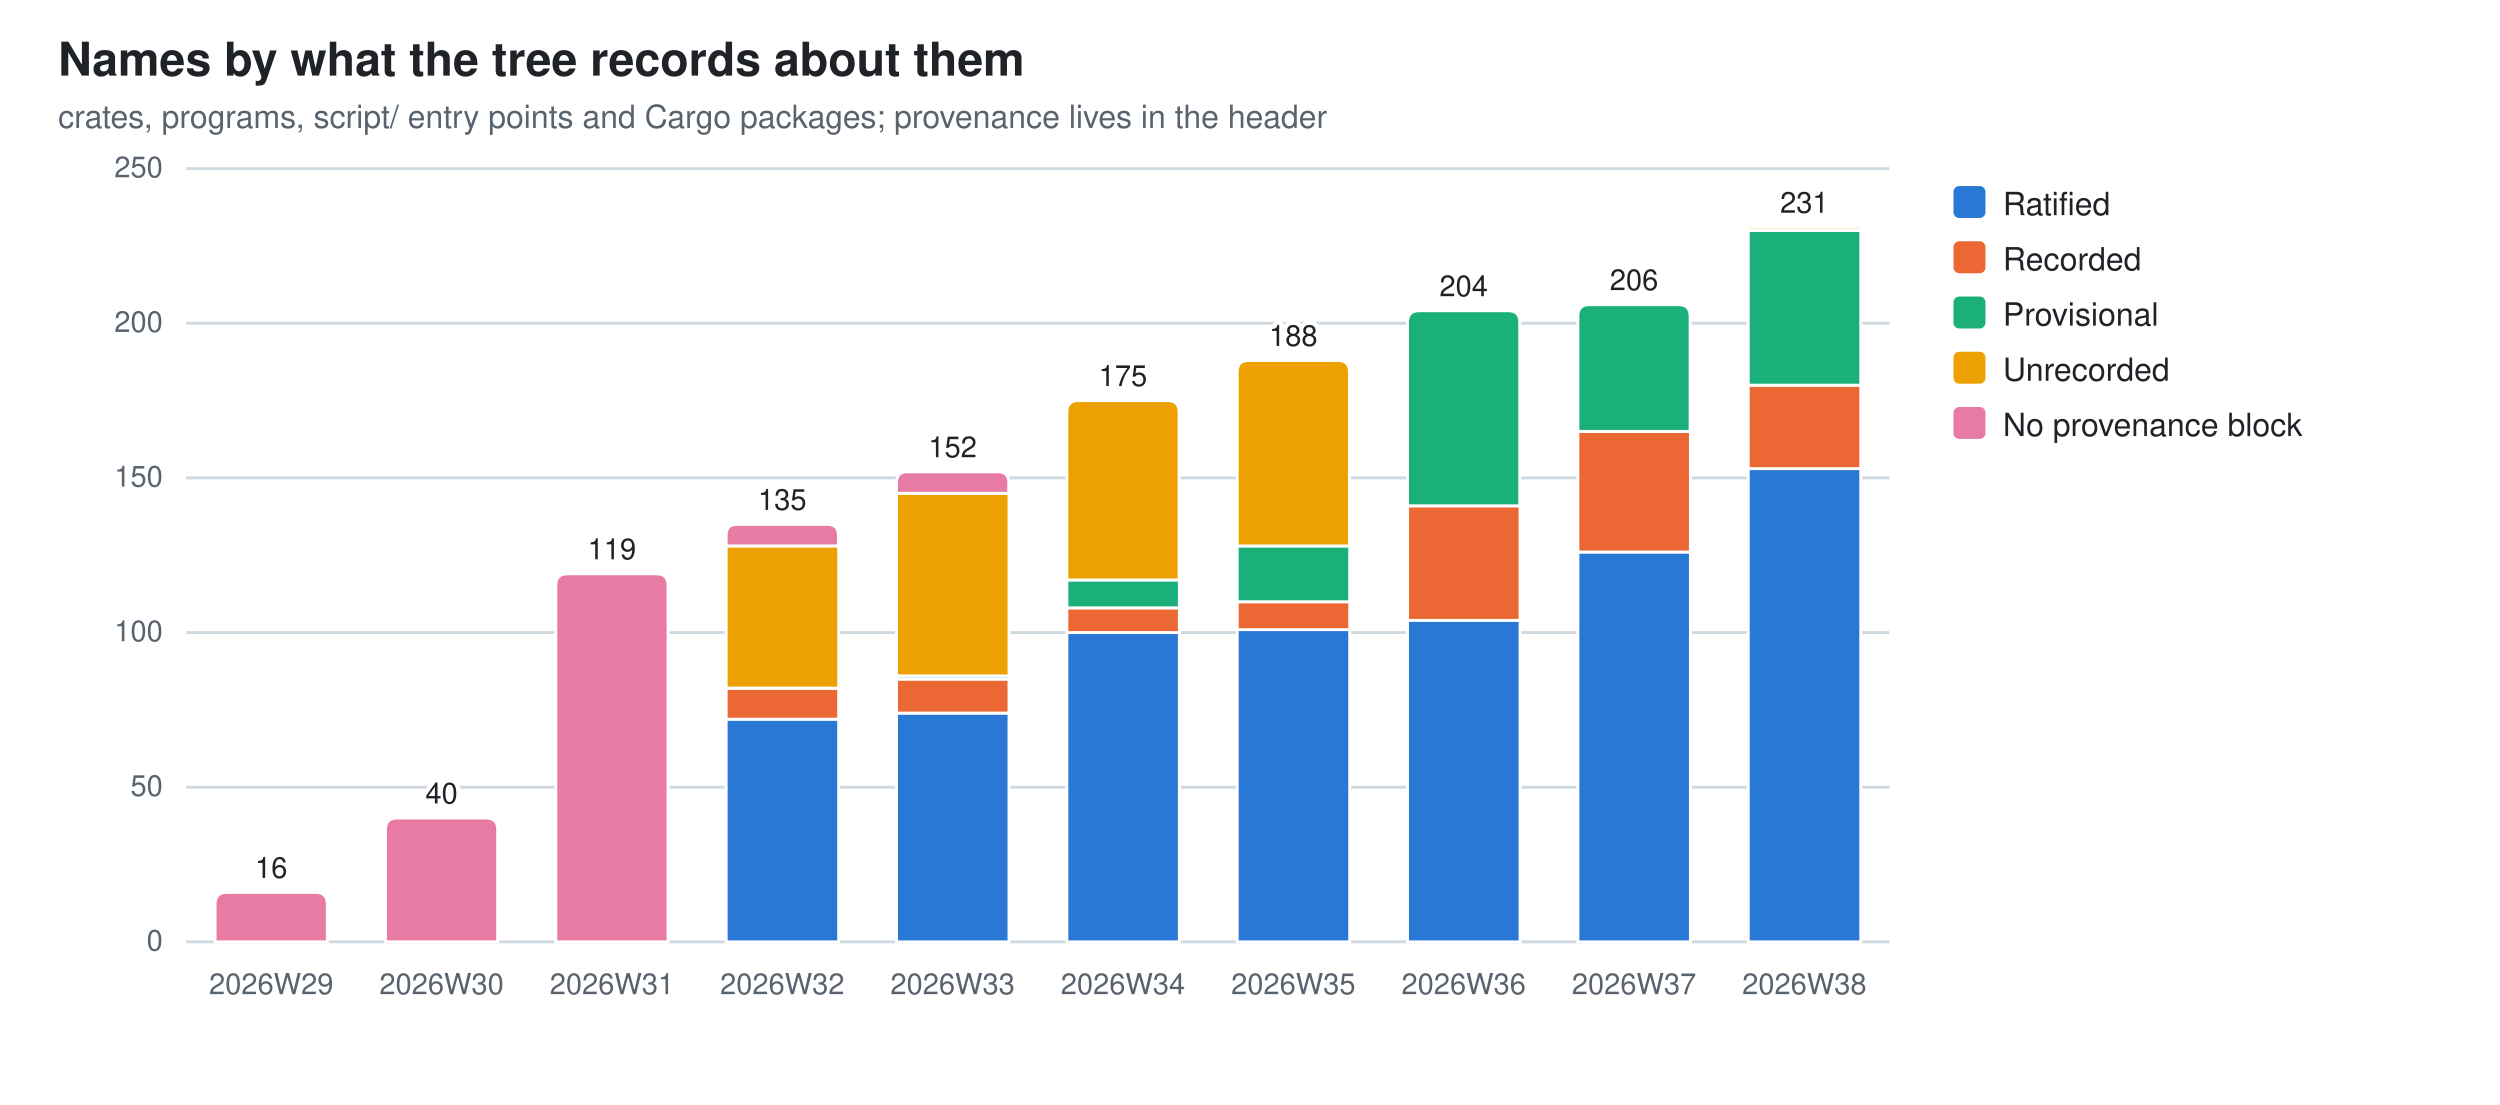
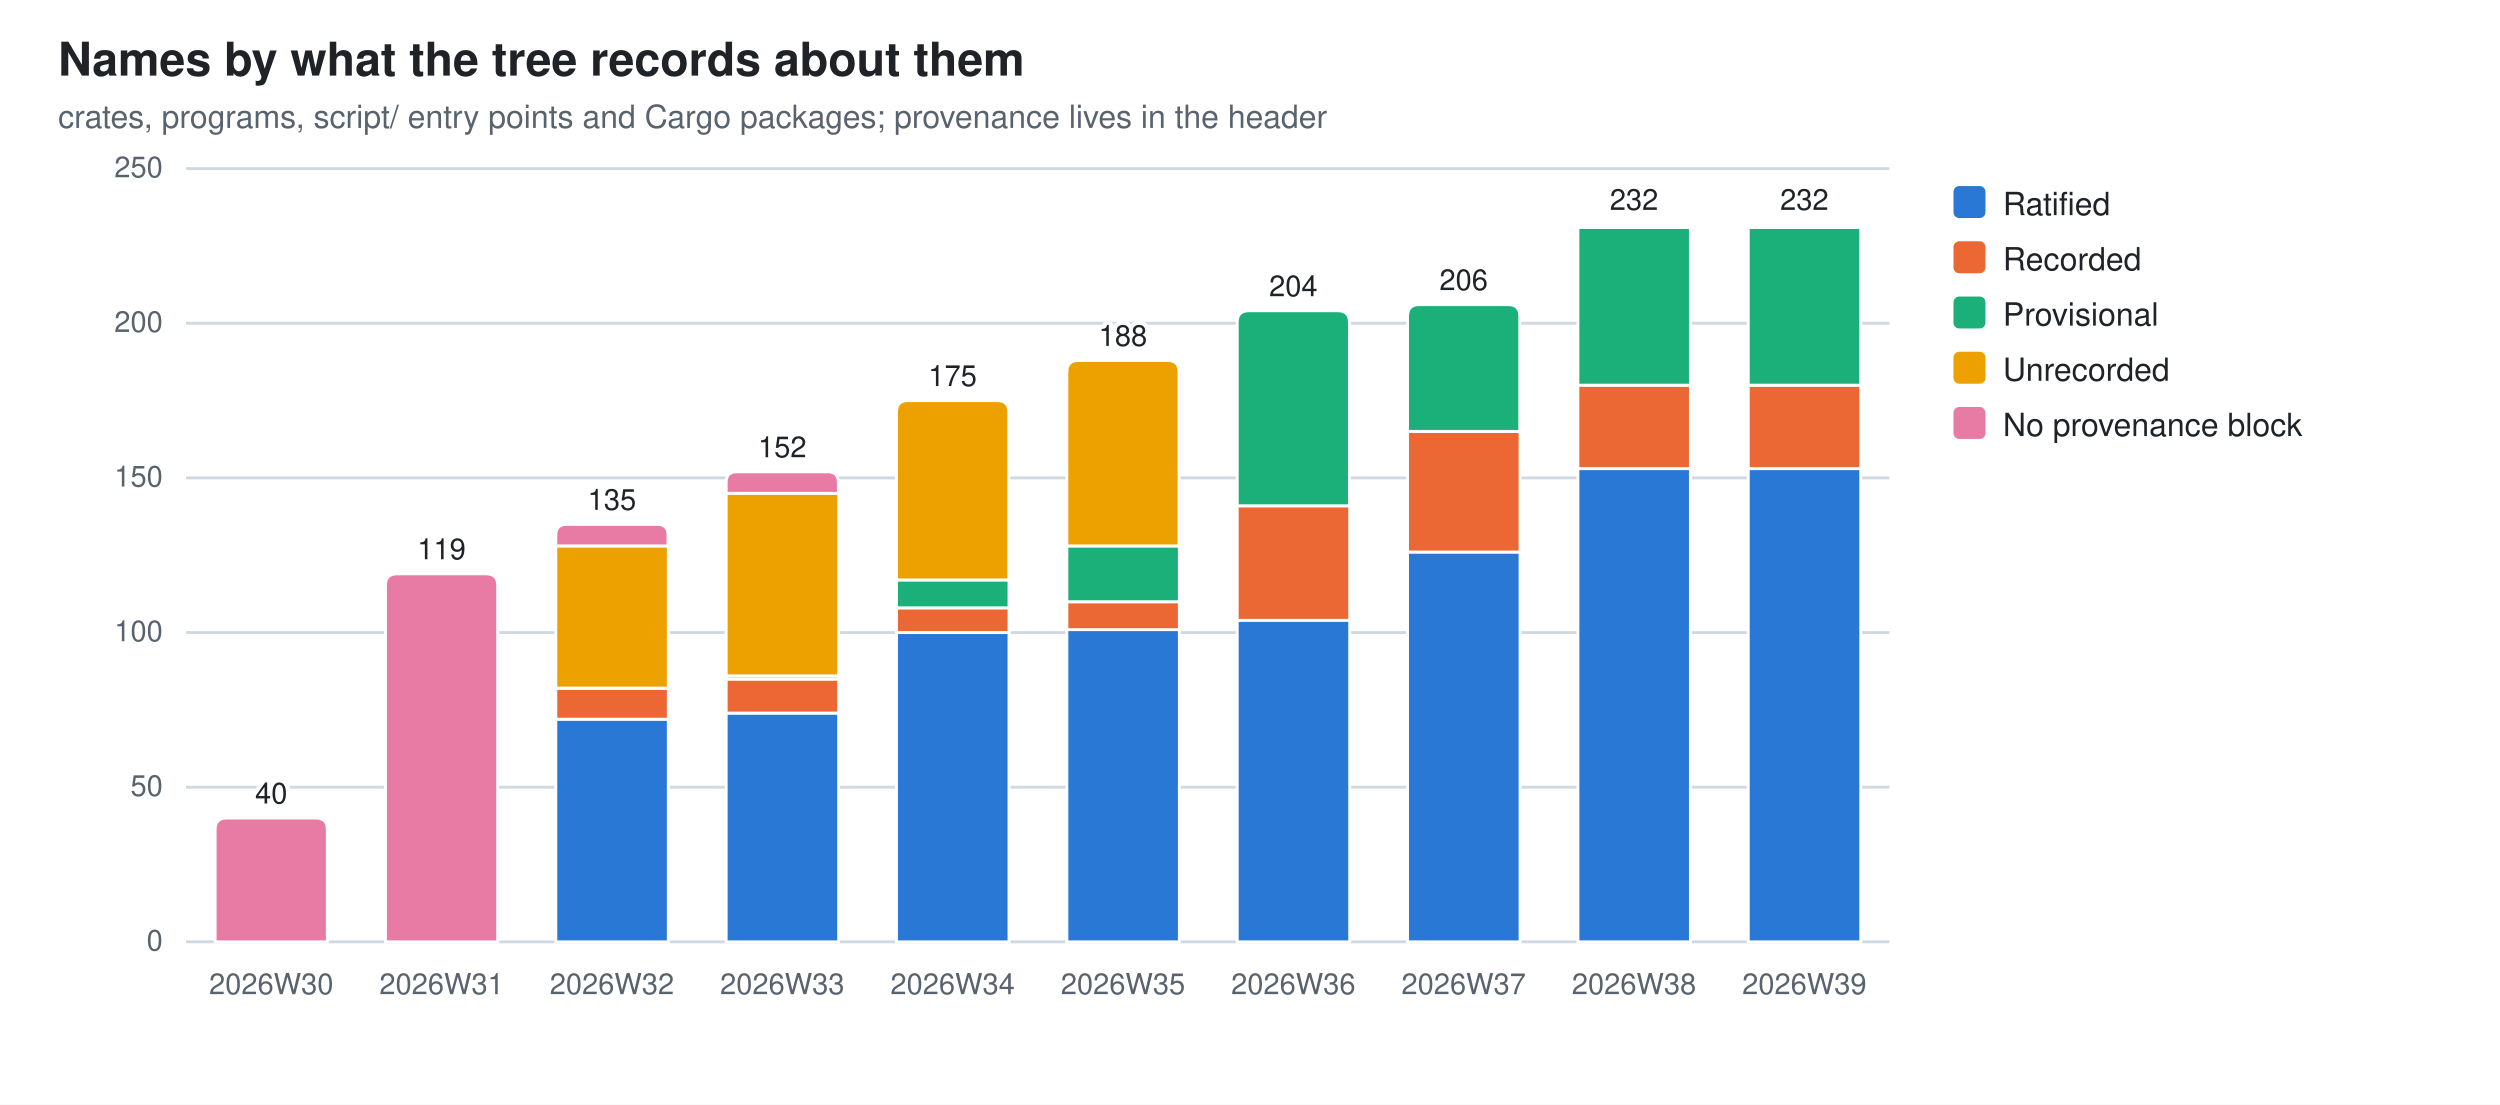
<svg xmlns="http://www.w3.org/2000/svg" width="860" height="380" viewBox="0 0 860 380" role="img" aria-label="Names by what the tree records about them">
  <style>
  .bg{fill:#ffffff} .fg{fill:#1f2328} .mut{fill:#59636e} .grid{stroke:#d1d9e0}
  .seg{stroke:#ffffff;stroke-width:1}
  .val{paint-order:stroke;stroke:#ffffff;stroke-width:3px;stroke-linejoin:round}
  .s0{fill:#2a78d6}  .s1{fill:#eb6834}  .s2{fill:#1baf7a}  .s3{fill:#eda100}  .s4{fill:#e87ba4}  .s5{fill:#008300}  .s6{fill:#4a3aa7}  .s7{fill:#e34948}
  @media (prefers-color-scheme: dark){
    .bg{fill:#0d1117} .fg{fill:#e6edf3} .mut{fill:#9198a1} .grid{stroke:#30363d}
    .seg{stroke:#0d1117} .val{stroke:#0d1117} .s0{fill:#3987e5} .s1{fill:#d95926} .s2{fill:#199e70} .s3{fill:#c98500} .s4{fill:#d55181} .s5{fill:#008300} .s6{fill:#9085e9} .s7{fill:#e66767}}
  text{font-family:-apple-system,BlinkMacSystemFont,"Segoe UI",Helvetica,Arial,sans-serif}
</style>
  <rect class="bg" width="860" height="380" />
  <text class="fg" x="20" y="26" font-size="16" font-weight="600">Names by what the tree records about them</text>
  <text class="mut" x="20" y="44" font-size="11">crates, programs, script/ entry points and Cargo packages; provenance lives in the header</text>
  <line class="grid" x1="64" y1="324.0" x2="650.0" y2="324.0" stroke-width="1" />
  <text class="mut" x="56" y="327.0" font-size="10" text-anchor="end">0</text>
  <line class="grid" x1="64" y1="270.8" x2="650.0" y2="270.8" stroke-width="1" />
  <text class="mut" x="56" y="273.8" font-size="10" text-anchor="end">50</text>
  <line class="grid" x1="64" y1="217.6" x2="650.0" y2="217.6" stroke-width="1" />
  <text class="mut" x="56" y="220.6" font-size="10" text-anchor="end">100</text>
  <line class="grid" x1="64" y1="164.4" x2="650.0" y2="164.4" stroke-width="1" />
  <text class="mut" x="56" y="167.4" font-size="10" text-anchor="end">150</text>
  <line class="grid" x1="64" y1="111.2" x2="650.0" y2="111.2" stroke-width="1" />
  <text class="mut" x="56" y="114.2" font-size="10" text-anchor="end">200</text>
  <line class="grid" x1="64" y1="58.0" x2="650.0" y2="58.0" stroke-width="1" />
  <text class="mut" x="56" y="61.0" font-size="10" text-anchor="end">250</text>
-   <path class="seg s4" d="M74.0,324.0 V311.0 Q74.0,307.0 78.0,307.0 H108.6 Q112.6,307.0 112.6,311.0 V324.0 Z" />
-   <text class="mut" x="93.3" y="342" font-size="10" text-anchor="middle">2026W29</text>
-   <text class="fg val" x="93.3" y="302.0" font-size="10" text-anchor="middle">16</text>
-   <path class="seg s4" d="M132.6,324.0 V285.4 Q132.6,281.4 136.6,281.4 H167.2 Q171.2,281.4 171.2,285.4 V324.0 Z" />
-   <text class="mut" x="151.9" y="342" font-size="10" text-anchor="middle">2026W30</text>
-   <text class="fg val" x="151.9" y="276.4" font-size="10" text-anchor="middle">40</text>
-   <path class="seg s4" d="M191.2,324.0 V201.4 Q191.2,197.4 195.2,197.4 H225.8 Q229.8,197.4 229.8,201.4 V324.0 Z" />
-   <text class="mut" x="210.5" y="342" font-size="10" text-anchor="middle">2026W31</text>
-   <text class="fg val" x="210.5" y="192.4" font-size="10" text-anchor="middle">119</text>
-   <rect class="seg s0" x="249.8" y="247.4" width="38.7" height="76.6" />
-   <rect class="seg s1" x="249.8" y="236.8" width="38.7" height="10.6" />
-   <rect class="seg s3" x="249.8" y="187.8" width="38.7" height="48.9" />
-   <path class="seg s4" d="M249.8,187.8 V184.1 Q249.8,180.4 253.5,180.4 H284.7 Q288.4,180.4 288.4,184.1 V187.8 Z" />
-   <text class="mut" x="269.1" y="342" font-size="10" text-anchor="middle">2026W32</text>
-   <text class="fg val" x="269.1" y="175.4" font-size="10" text-anchor="middle">135</text>
-   <rect class="seg s0" x="308.4" y="245.3" width="38.7" height="78.7" />
-   <rect class="seg s1" x="308.4" y="233.6" width="38.7" height="11.7" />
-   <rect class="seg s2" x="308.4" y="232.5" width="38.7" height="1.1" />
-   <rect class="seg s3" x="308.4" y="169.7" width="38.7" height="62.8" />
-   <path class="seg s4" d="M308.4,169.7 V166.0 Q308.4,162.3 312.1,162.3 H343.3 Q347.0,162.3 347.0,166.0 V169.7 Z" />
-   <text class="mut" x="327.7" y="342" font-size="10" text-anchor="middle">2026W33</text>
-   <text class="fg val" x="327.7" y="157.3" font-size="10" text-anchor="middle">152</text>
-   <rect class="seg s0" x="367.0" y="217.6" width="38.7" height="106.4" />
-   <rect class="seg s1" x="367.0" y="209.1" width="38.7" height="8.5" />
-   <rect class="seg s2" x="367.0" y="199.5" width="38.7" height="9.6" />
-   <path class="seg s3" d="M367.0,199.5 V141.8 Q367.0,137.8 371.0,137.8 H401.6 Q405.6,137.8 405.6,141.8 V199.5 Z" />
-   <text class="mut" x="386.3" y="342" font-size="10" text-anchor="middle">2026W34</text>
-   <text class="fg val" x="386.3" y="132.8" font-size="10" text-anchor="middle">175</text>
-   <rect class="seg s0" x="425.6" y="216.5" width="38.7" height="107.5" />
-   <rect class="seg s1" x="425.6" y="207.0" width="38.7" height="9.6" />
-   <rect class="seg s2" x="425.6" y="187.8" width="38.7" height="19.2" />
-   <path class="seg s3" d="M425.6,187.8 V128.0 Q425.6,124.0 429.6,124.0 H460.2 Q464.2,124.0 464.2,128.0 V187.8 Z" />
-   <text class="mut" x="444.9" y="342" font-size="10" text-anchor="middle">2026W35</text>
-   <text class="fg val" x="444.9" y="119.0" font-size="10" text-anchor="middle">188</text>
-   <rect class="seg s0" x="484.2" y="213.3" width="38.7" height="110.7" />
-   <rect class="seg s1" x="484.2" y="174.0" width="38.7" height="39.4" />
-   <path class="seg s2" d="M484.2,174.0 V110.9 Q484.2,106.9 488.2,106.9 H518.8 Q522.8,106.9 522.8,110.9 V174.0 Z" />
-   <text class="mut" x="503.5" y="342" font-size="10" text-anchor="middle">2026W36</text>
-   <text class="fg val" x="503.5" y="101.9" font-size="10" text-anchor="middle">204</text>
-   <rect class="seg s0" x="542.8" y="189.9" width="38.7" height="134.1" />
-   <rect class="seg s1" x="542.8" y="148.4" width="38.7" height="41.5" />
-   <path class="seg s2" d="M542.8,148.4 V108.8 Q542.8,104.8 546.8,104.8 H577.4 Q581.4,104.8 581.4,108.8 V148.4 Z" />
-   <text class="mut" x="562.1" y="342" font-size="10" text-anchor="middle">2026W37</text>
-   <text class="fg val" x="562.1" y="99.8" font-size="10" text-anchor="middle">206</text>
+   <path class="seg s4" d="M74.0,324.0 V285.4 Q74.0,281.4 78.0,281.4 H108.6 Q112.6,281.4 112.6,285.4 V324.0 Z" />
+   <text class="mut" x="93.3" y="342" font-size="10" text-anchor="middle">2026W30</text>
+   <text class="fg val" x="93.3" y="276.4" font-size="10" text-anchor="middle">40</text>
+   <path class="seg s4" d="M132.6,324.0 V201.4 Q132.6,197.4 136.6,197.4 H167.2 Q171.2,197.4 171.2,201.4 V324.0 Z" />
+   <text class="mut" x="151.9" y="342" font-size="10" text-anchor="middle">2026W31</text>
+   <text class="fg val" x="151.9" y="192.4" font-size="10" text-anchor="middle">119</text>
+   <rect class="seg s0" x="191.2" y="247.4" width="38.7" height="76.6" />
+   <rect class="seg s1" x="191.2" y="236.8" width="38.7" height="10.6" />
+   <rect class="seg s3" x="191.2" y="187.8" width="38.7" height="48.9" />
+   <path class="seg s4" d="M191.2,187.8 V184.1 Q191.2,180.4 194.9,180.4 H226.1 Q229.8,180.4 229.8,184.1 V187.8 Z" />
+   <text class="mut" x="210.5" y="342" font-size="10" text-anchor="middle">2026W32</text>
+   <text class="fg val" x="210.5" y="175.4" font-size="10" text-anchor="middle">135</text>
+   <rect class="seg s0" x="249.8" y="245.3" width="38.7" height="78.7" />
+   <rect class="seg s1" x="249.8" y="233.6" width="38.7" height="11.7" />
+   <rect class="seg s2" x="249.8" y="232.5" width="38.7" height="1.1" />
+   <rect class="seg s3" x="249.8" y="169.7" width="38.7" height="62.8" />
+   <path class="seg s4" d="M249.8,169.7 V166.0 Q249.8,162.3 253.5,162.3 H284.7 Q288.4,162.3 288.4,166.0 V169.7 Z" />
+   <text class="mut" x="269.1" y="342" font-size="10" text-anchor="middle">2026W33</text>
+   <text class="fg val" x="269.1" y="157.3" font-size="10" text-anchor="middle">152</text>
+   <rect class="seg s0" x="308.4" y="217.6" width="38.7" height="106.4" />
+   <rect class="seg s1" x="308.4" y="209.1" width="38.7" height="8.5" />
+   <rect class="seg s2" x="308.4" y="199.5" width="38.7" height="9.6" />
+   <path class="seg s3" d="M308.4,199.5 V141.8 Q308.4,137.8 312.4,137.8 H343.0 Q347.0,137.8 347.0,141.8 V199.5 Z" />
+   <text class="mut" x="327.7" y="342" font-size="10" text-anchor="middle">2026W34</text>
+   <text class="fg val" x="327.7" y="132.8" font-size="10" text-anchor="middle">175</text>
+   <rect class="seg s0" x="367.0" y="216.5" width="38.7" height="107.5" />
+   <rect class="seg s1" x="367.0" y="207.0" width="38.7" height="9.6" />
+   <rect class="seg s2" x="367.0" y="187.8" width="38.7" height="19.2" />
+   <path class="seg s3" d="M367.0,187.8 V128.0 Q367.0,124.0 371.0,124.0 H401.6 Q405.6,124.0 405.6,128.0 V187.8 Z" />
+   <text class="mut" x="386.3" y="342" font-size="10" text-anchor="middle">2026W35</text>
+   <text class="fg val" x="386.3" y="119.0" font-size="10" text-anchor="middle">188</text>
+   <rect class="seg s0" x="425.6" y="213.3" width="38.7" height="110.7" />
+   <rect class="seg s1" x="425.6" y="174.0" width="38.7" height="39.4" />
+   <path class="seg s2" d="M425.6,174.0 V110.9 Q425.6,106.9 429.6,106.9 H460.2 Q464.2,106.9 464.2,110.9 V174.0 Z" />
+   <text class="mut" x="444.9" y="342" font-size="10" text-anchor="middle">2026W36</text>
+   <text class="fg val" x="444.9" y="101.9" font-size="10" text-anchor="middle">204</text>
+   <rect class="seg s0" x="484.2" y="189.9" width="38.7" height="134.1" />
+   <rect class="seg s1" x="484.2" y="148.4" width="38.7" height="41.5" />
+   <path class="seg s2" d="M484.2,148.4 V108.8 Q484.2,104.8 488.2,104.8 H518.8 Q522.8,104.8 522.8,108.8 V148.4 Z" />
+   <text class="mut" x="503.5" y="342" font-size="10" text-anchor="middle">2026W37</text>
+   <text class="fg val" x="503.5" y="99.8" font-size="10" text-anchor="middle">206</text>
+   <rect class="seg s0" x="542.8" y="161.2" width="38.7" height="162.8" />
+   <rect class="seg s1" x="542.8" y="132.5" width="38.7" height="28.7" />
+   <rect class="seg s2" x="542.8" y="78.2" width="38.7" height="54.3" />
+   <path class="seg s3" d="M542.8,78.2 V77.7 Q542.8,77.2 543.3,77.2 H580.9 Q581.4,77.2 581.4,77.7 V78.2 Z" />
+   <text class="mut" x="562.1" y="342" font-size="10" text-anchor="middle">2026W38</text>
+   <text class="fg val" x="562.1" y="72.2" font-size="10" text-anchor="middle">232</text>
  <rect class="seg s0" x="601.4" y="161.2" width="38.7" height="162.8" />
  <rect class="seg s1" x="601.4" y="132.5" width="38.7" height="28.7" />
-   <rect class="seg s2" x="601.4" y="79.3" width="38.7" height="53.2" />
-   <path class="seg s3" d="M601.4,79.3 V78.7 Q601.4,78.2 601.9,78.2 H639.5 Q640.0,78.2 640.0,78.7 V79.3 Z" />
-   <text class="mut" x="620.7" y="342" font-size="10" text-anchor="middle">2026W38</text>
-   <text class="fg val" x="620.7" y="73.2" font-size="10" text-anchor="middle">231</text>
+   <rect class="seg s2" x="601.4" y="78.2" width="38.7" height="54.3" />
+   <path class="seg s3" d="M601.4,78.2 V77.7 Q601.4,77.2 601.9,77.2 H639.5 Q640.0,77.2 640.0,77.7 V78.2 Z" />
+   <text class="mut" x="620.7" y="342" font-size="10" text-anchor="middle">2026W39</text>
+   <text class="fg val" x="620.7" y="72.2" font-size="10" text-anchor="middle">232</text>
  <rect class="s0" x="672" y="64" width="11" height="11" rx="2" />
  <text class="fg" y="74" font-size="11">
    <tspan x="689" dy="0">Ratified</tspan>
  </text>
  <rect class="s1" x="672" y="83" width="11" height="11" rx="2" />
  <text class="fg" y="93" font-size="11">
    <tspan x="689" dy="0">Recorded</tspan>
  </text>
  <rect class="s2" x="672" y="102" width="11" height="11" rx="2" />
  <text class="fg" y="112" font-size="11">
    <tspan x="689" dy="0">Provisional</tspan>
  </text>
  <rect class="s3" x="672" y="121" width="11" height="11" rx="2" />
  <text class="fg" y="131" font-size="11">
    <tspan x="689" dy="0">Unrecorded</tspan>
  </text>
  <rect class="s4" x="672" y="140" width="11" height="11" rx="2" />
  <text class="fg" y="150" font-size="11">
    <tspan x="689" dy="0">No provenance block</tspan>
  </text>
</svg>
